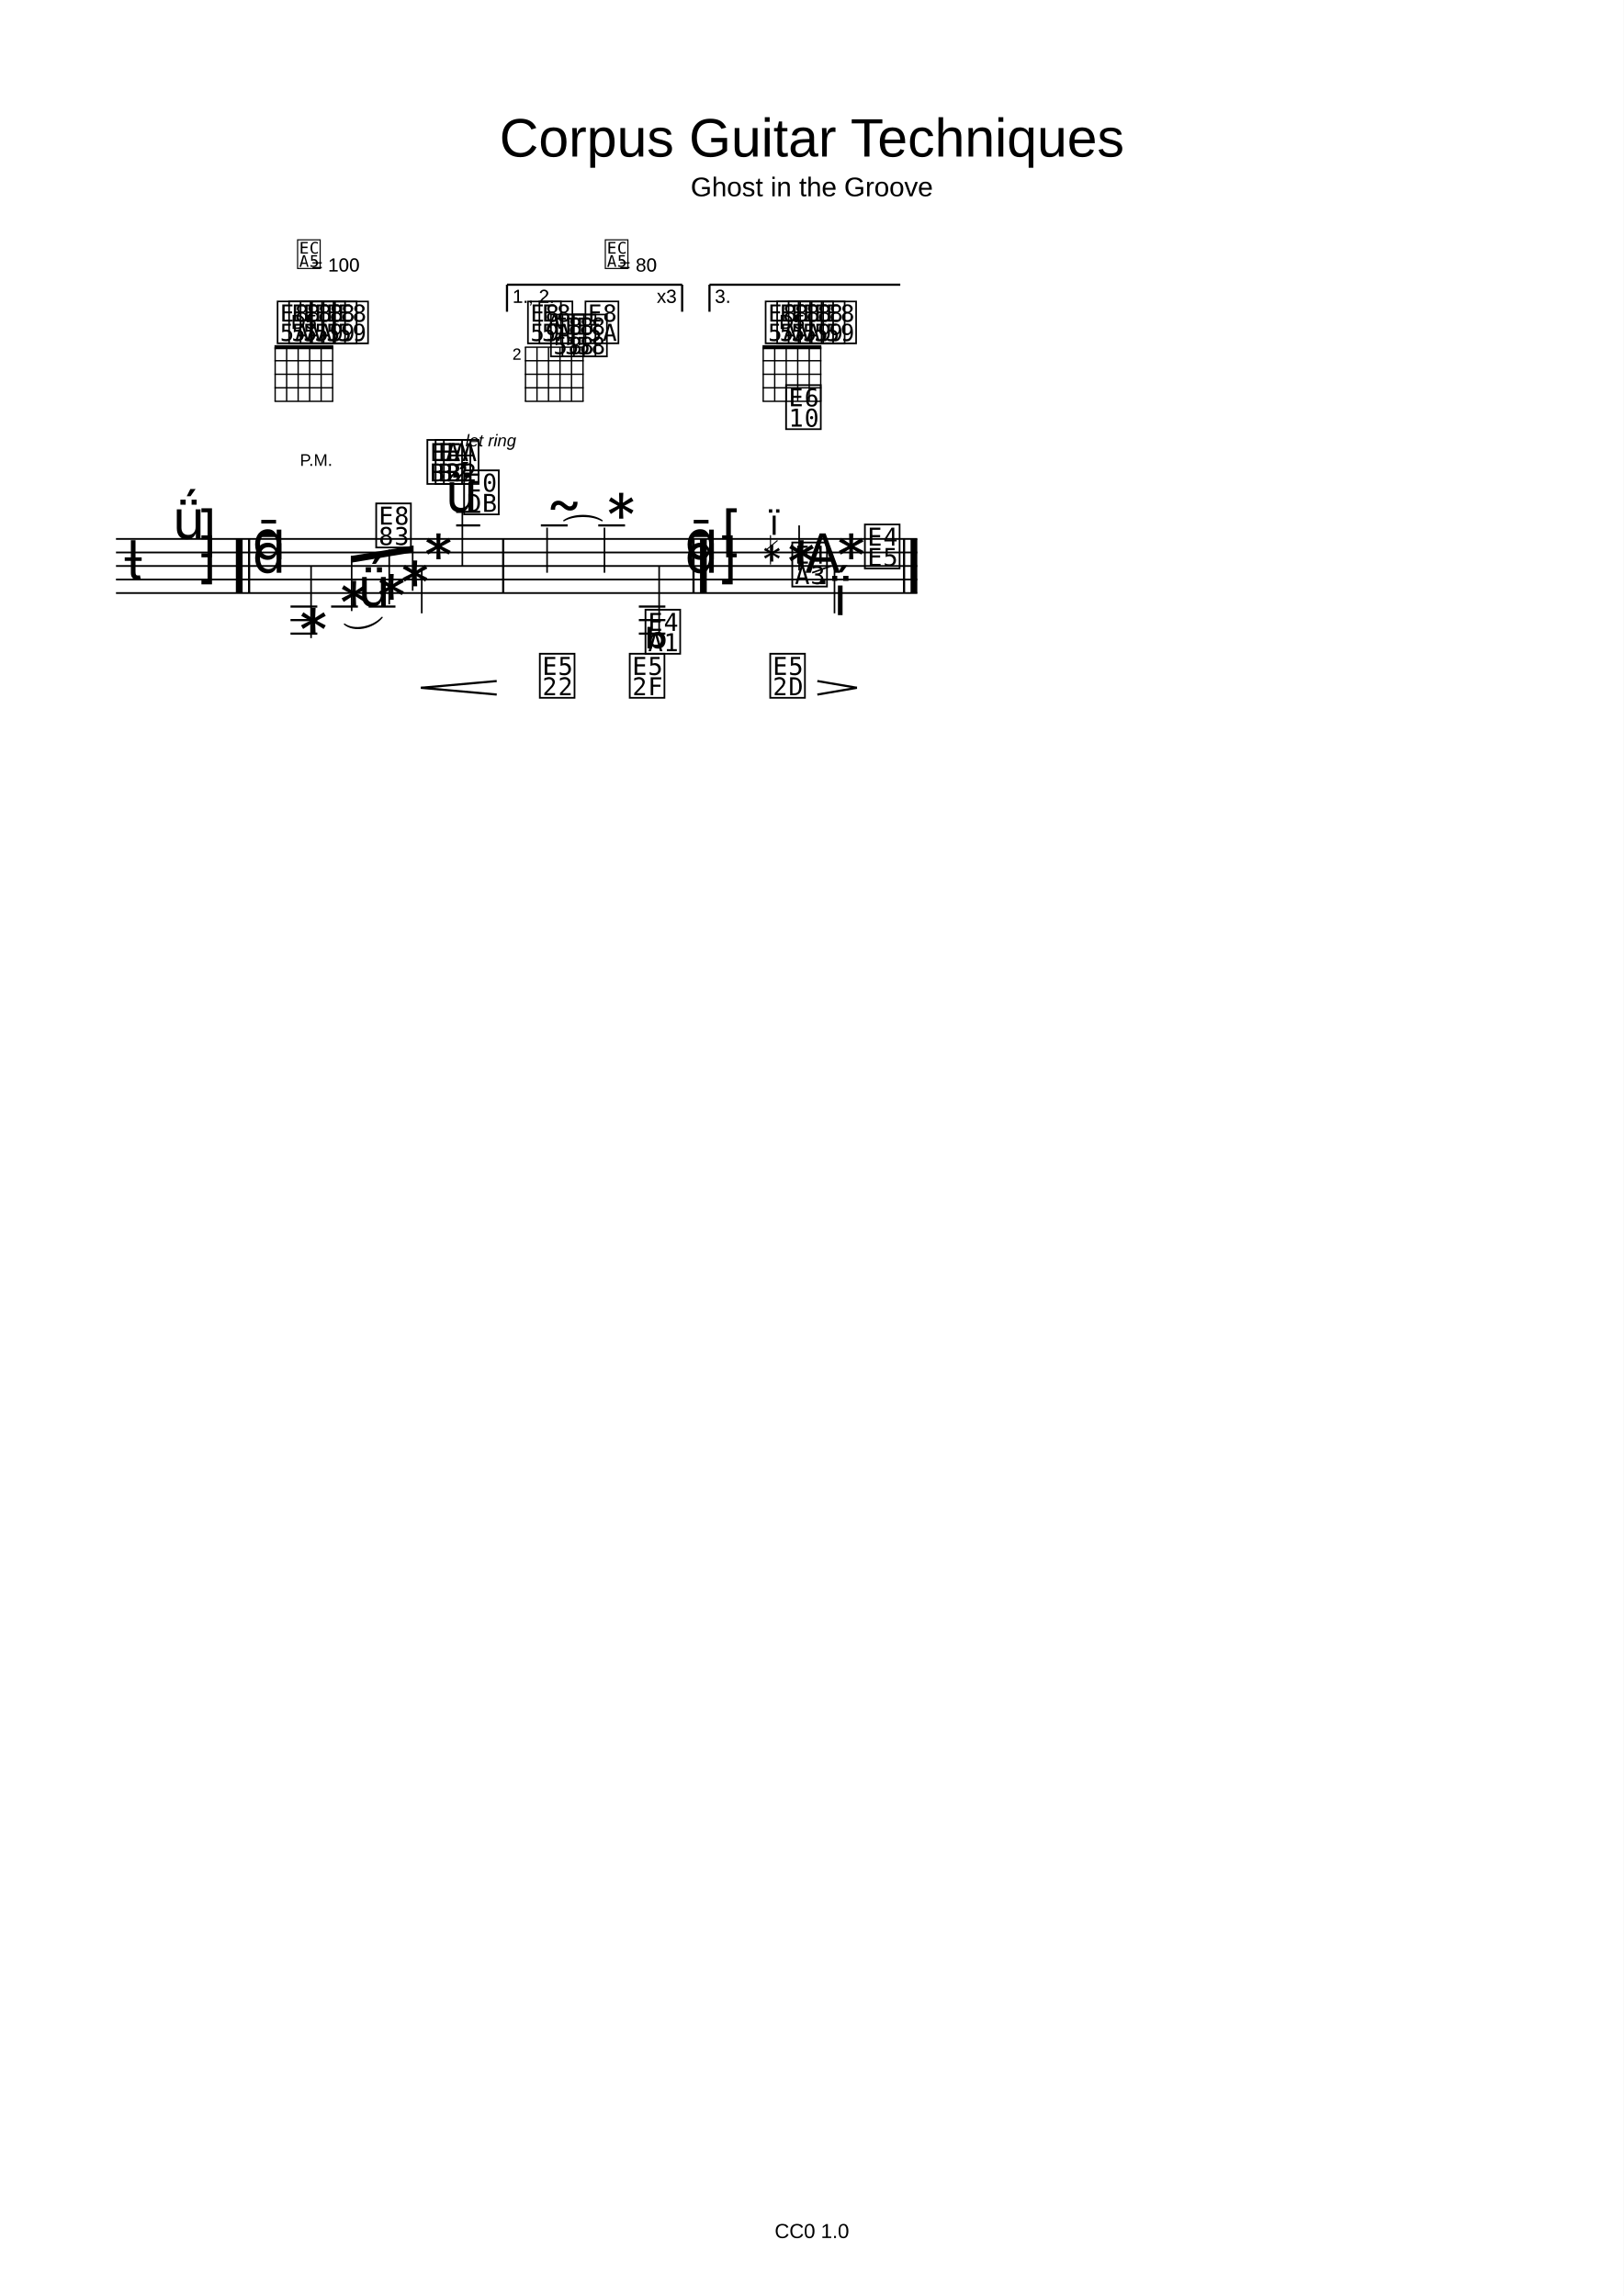
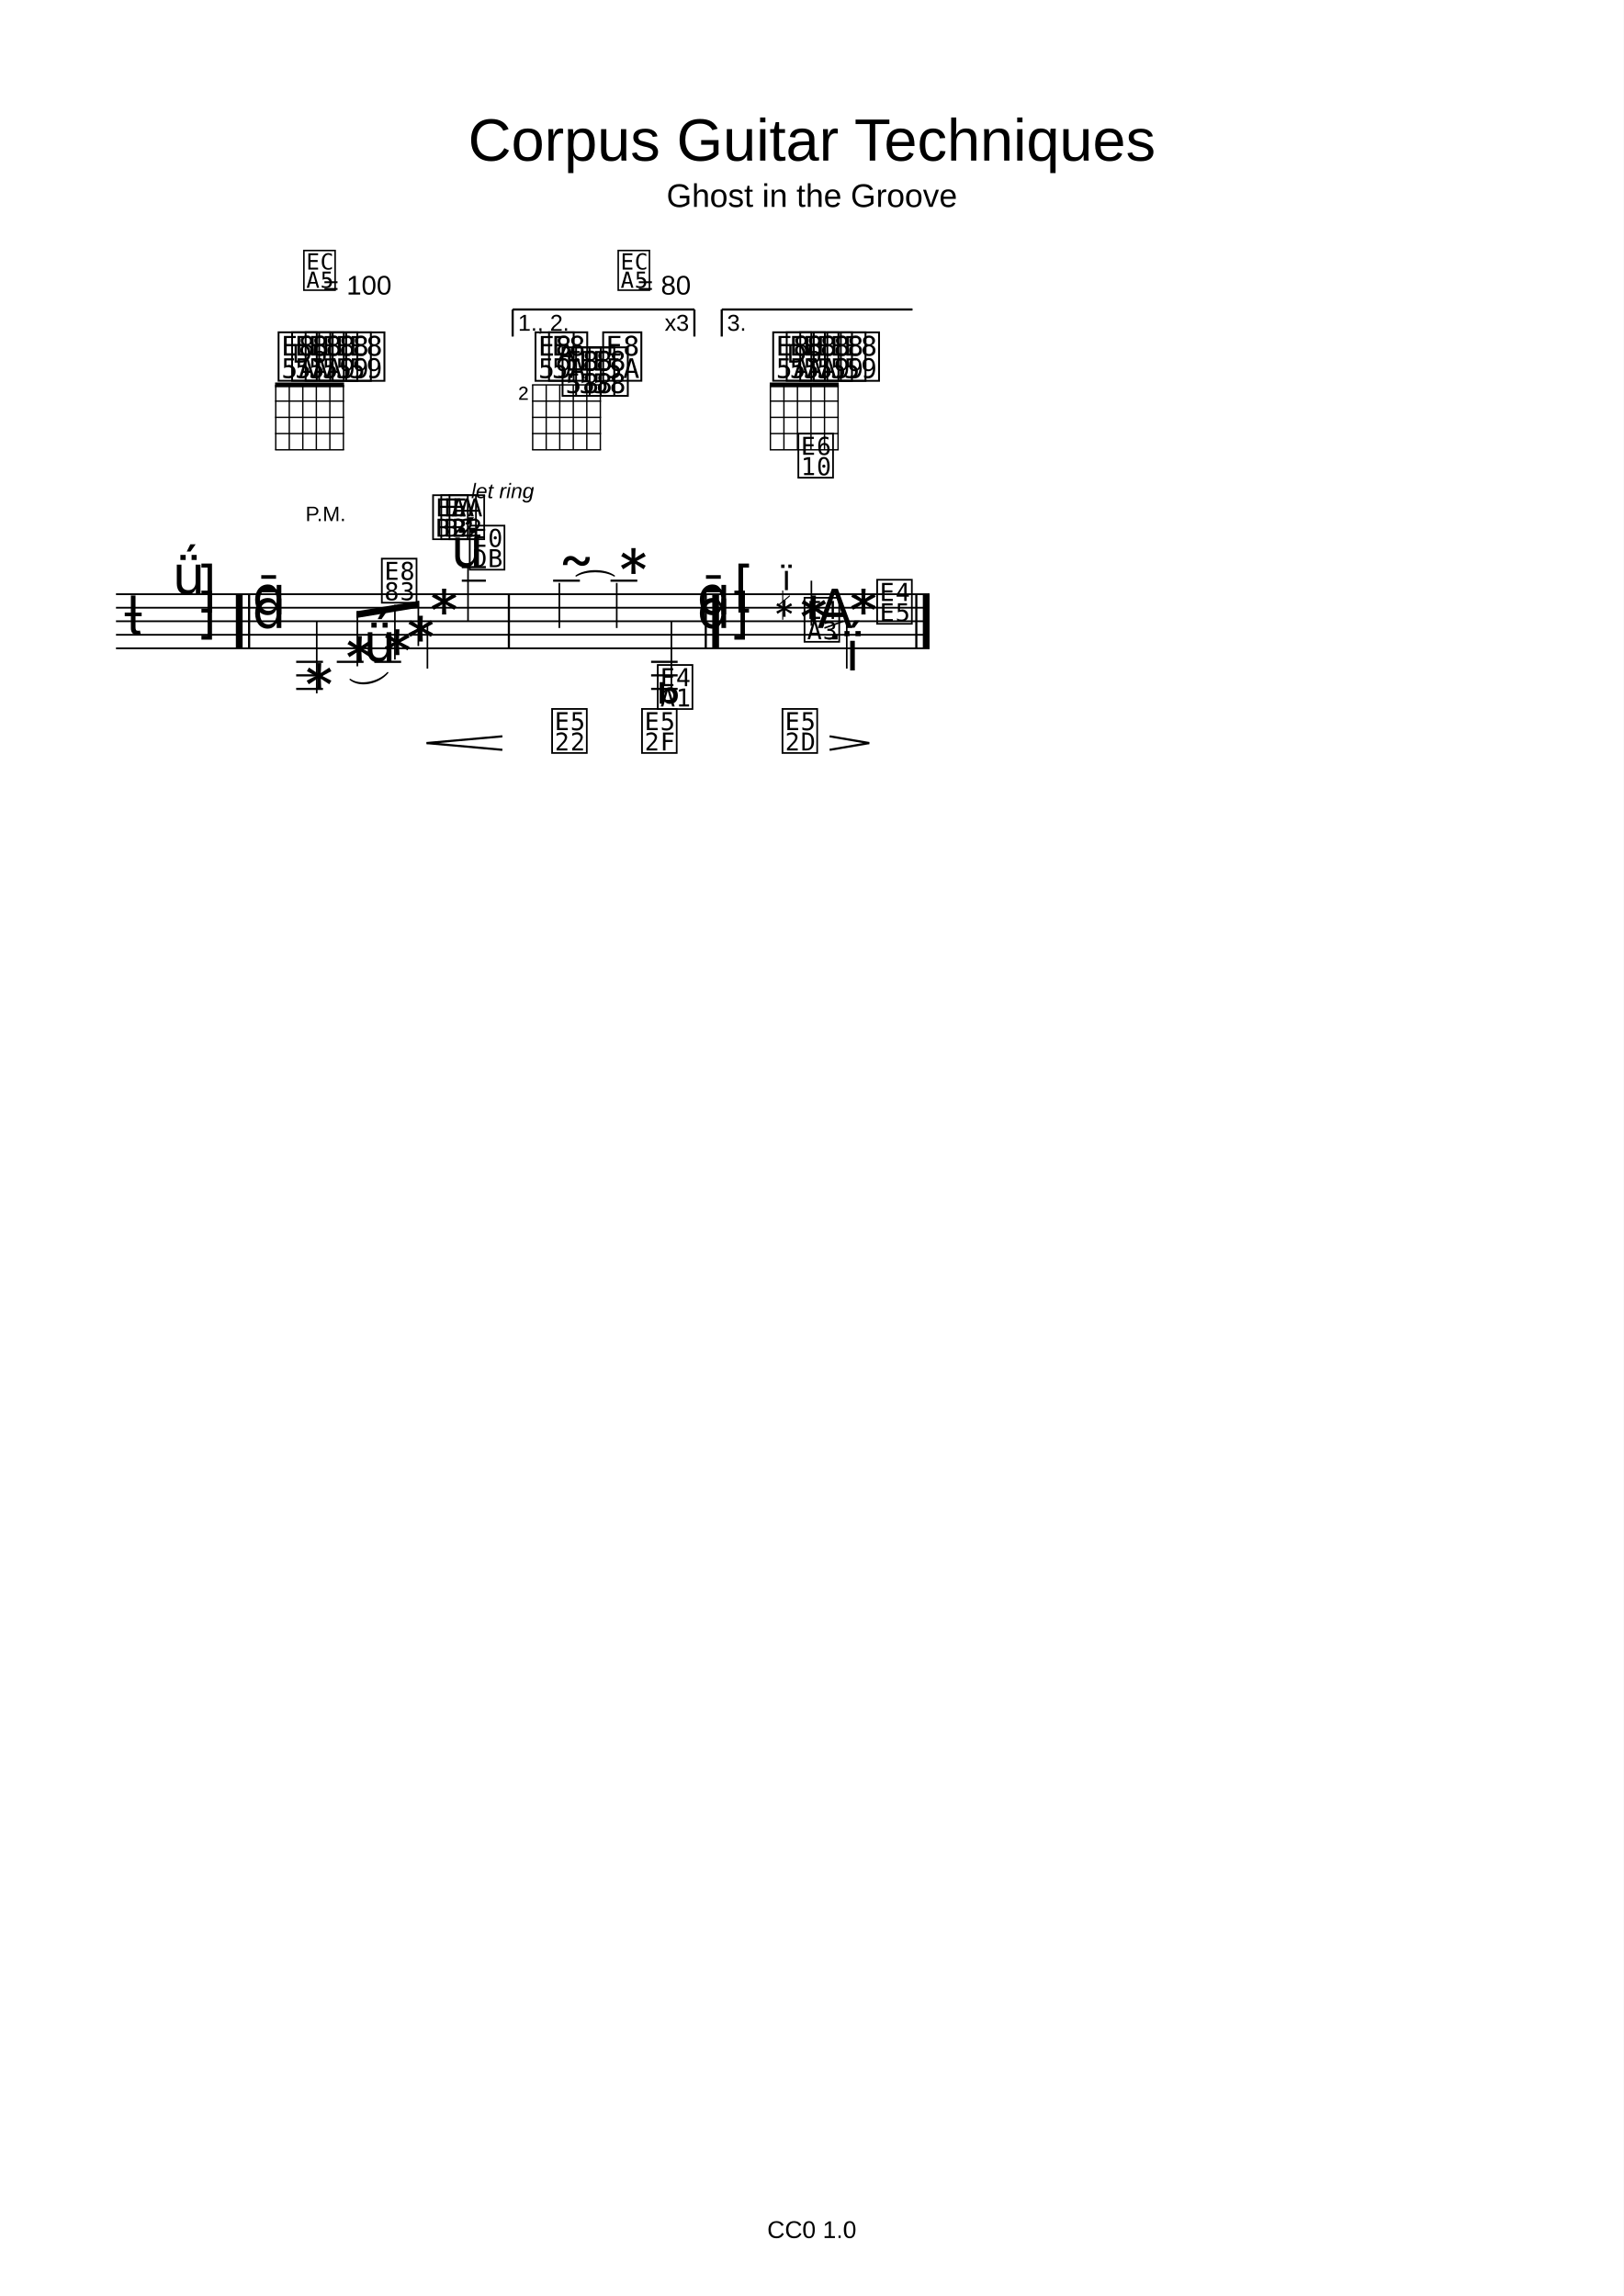
<svg xmlns="http://www.w3.org/2000/svg" width="1200" height="1697.143" viewBox="0 0 120 169.714">
  <style>@font-face{font-family:"Bravura";src:url("Bravura.otf")}text{font-family:"Bravura";font-size:4px}text.t{font-family:Arial,Helvetica,sans-serif}</style>
  <rect x="0" y="0" width="120" height="169.714" fill="white" />
  <g fill="black" stroke="black">
-     <line class="staffLine" x1="8.571" y1="39.836" x2="67.795" y2="39.836" stroke-width="0.13" />
-     <line class="staffLine" x1="8.571" y1="40.836" x2="67.795" y2="40.836" stroke-width="0.13" />
-     <line class="staffLine" x1="8.571" y1="41.836" x2="67.795" y2="41.836" stroke-width="0.13" />
-     <line class="staffLine" x1="8.571" y1="42.836" x2="67.795" y2="42.836" stroke-width="0.13" />
-     <line class="staffLine" x1="8.571" y1="43.836" x2="67.795" y2="43.836" stroke-width="0.13" />
-     <line class="barline" x1="17.681" y1="39.836" x2="17.681" y2="43.836" stroke-width="0.5" />
-     <line class="barline" x1="18.411" y1="39.836" x2="18.411" y2="43.836" stroke-width="0.16" />
-     <line class="ledgerLine" x1="21.47" y1="44.836" x2="23.45" y2="44.836" stroke-width="0.16" />
-     <line class="ledgerLine" x1="21.47" y1="45.836" x2="23.45" y2="45.836" stroke-width="0.16" />
-     <line class="ledgerLine" x1="21.47" y1="46.836" x2="23.45" y2="46.836" stroke-width="0.16" />
-     <line class="stem" x1="22.99" y1="47.168" x2="22.99" y2="41.836" stroke-width="0.12" />
-     <line class="ledgerLine" x1="24.47" y1="44.836" x2="26.45" y2="44.836" stroke-width="0.16" />
-     <line class="ledgerLine" x1="27.246" y1="44.836" x2="29.226" y2="44.836" stroke-width="0.16" />
-     <line class="stem" x1="31.17" y1="42.004" x2="31.17" y2="45.336" stroke-width="0.12" />
-     <line class="ledgerLine" x1="33.71" y1="38.836" x2="35.49" y2="38.836" stroke-width="0.16" />
-     <line class="ledgerLine" x1="33.71" y1="37.836" x2="35.49" y2="37.836" stroke-width="0.16" />
-     <line class="stem" x1="34.17" y1="37.836" x2="34.17" y2="41.836" stroke-width="0.12" />
-     <line class="stem" x1="25.99" y1="45.168" x2="25.99" y2="41.086" stroke-width="0.12" />
-     <line class="stem" x1="28.766" y1="44.668" x2="28.766" y2="40.624" stroke-width="0.12" />
-     <line class="stem" x1="30.498" y1="43.668" x2="30.498" y2="40.336" stroke-width="0.12" />
-     <line class="barline" x1="37.19" y1="39.836" x2="37.19" y2="43.836" stroke-width="0.16" />
-     <line class="ledgerLine" x1="39.972" y1="38.836" x2="41.952" y2="38.836" stroke-width="0.16" />
-     <line class="stem" x1="40.432" y1="39.004" x2="40.432" y2="42.336" stroke-width="0.12" />
-     <line class="ledgerLine" x1="44.214" y1="38.836" x2="46.194" y2="38.836" stroke-width="0.16" />
-     <line class="stem" x1="44.674" y1="39.004" x2="44.674" y2="42.336" stroke-width="0.12" />
-     <line class="ledgerLine" x1="47.214" y1="44.836" x2="49.174" y2="44.836" stroke-width="0.16" />
-     <line class="ledgerLine" x1="47.214" y1="45.836" x2="49.174" y2="45.836" stroke-width="0.16" />
-     <line class="ledgerLine" x1="47.214" y1="46.836" x2="49.174" y2="46.836" stroke-width="0.16" />
-     <line class="stem" x1="48.714" y1="46.892" x2="48.714" y2="41.836" stroke-width="0.12" />
-     <line class="barline" x1="51.254" y1="39.836" x2="51.254" y2="43.836" stroke-width="0.16" />
-     <line class="barline" x1="51.984" y1="39.836" x2="51.984" y2="43.836" stroke-width="0.5" />
-     <line class="stem" x1="59.06" y1="42.168" x2="59.06" y2="38.836" stroke-width="0.12" />
-     <line class="stem" x1="56.942" y1="41.727" x2="56.942" y2="39.561" stroke-width="0.078" />
-     <line class="flag" x1="56.682" y1="40.601" x2="57.462" y2="39.951" stroke-width="0.078" />
-     <line class="stem" x1="61.674" y1="42.004" x2="61.674" y2="45.336" stroke-width="0.12" />
-     <line class="slide" x1="60.02" y1="42.336" x2="61.414" y2="41.836" stroke-width="0.12" />
-     <line class="barline" x1="66.815" y1="39.836" x2="66.815" y2="43.836" stroke-width="0.16" />
-     <line class="barline" x1="67.545" y1="39.836" x2="67.545" y2="43.836" stroke-width="0.5" />
-     <line class="chord" x1="24.585" y1="25.664" x2="24.585" y2="29.664" stroke-width="0.1" />
-     <line class="chord" x1="23.735" y1="25.664" x2="23.735" y2="29.664" stroke-width="0.1" />
-     <line class="chord" x1="22.885" y1="25.664" x2="22.885" y2="29.664" stroke-width="0.1" />
-     <line class="chord" x1="22.035" y1="25.664" x2="22.035" y2="29.664" stroke-width="0.1" />
-     <line class="chord" x1="21.185" y1="25.664" x2="21.185" y2="29.664" stroke-width="0.1" />
-     <line class="chord" x1="20.335" y1="25.664" x2="20.335" y2="29.664" stroke-width="0.1" />
-     <line class="chord" x1="20.285" y1="25.664" x2="24.635" y2="25.664" stroke-width="0.3" />
-     <line class="chord" x1="20.285" y1="26.664" x2="24.635" y2="26.664" stroke-width="0.1" />
-     <line class="chord" x1="20.285" y1="27.664" x2="24.635" y2="27.664" stroke-width="0.1" />
-     <line class="chord" x1="20.285" y1="28.664" x2="24.635" y2="28.664" stroke-width="0.1" />
-     <line class="chord" x1="20.285" y1="29.664" x2="24.635" y2="29.664" stroke-width="0.1" />
-     <line class="chord" x1="43.087" y1="25.664" x2="43.087" y2="29.664" stroke-width="0.1" />
-     <line class="chord" x1="42.237" y1="25.664" x2="42.237" y2="29.664" stroke-width="0.1" />
-     <line class="chord" x1="41.387" y1="25.664" x2="41.387" y2="29.664" stroke-width="0.1" />
-     <line class="chord" x1="40.537" y1="25.664" x2="40.537" y2="29.664" stroke-width="0.1" />
-     <line class="chord" x1="39.687" y1="25.664" x2="39.687" y2="29.664" stroke-width="0.1" />
-     <line class="chord" x1="38.837" y1="25.664" x2="38.837" y2="29.664" stroke-width="0.1" />
-     <line class="chord" x1="38.787" y1="25.664" x2="43.137" y2="25.664" stroke-width="0.1" />
-     <line class="chord" x1="38.787" y1="26.664" x2="43.137" y2="26.664" stroke-width="0.1" />
-     <line class="chord" x1="38.787" y1="27.664" x2="43.137" y2="27.664" stroke-width="0.1" />
-     <line class="chord" x1="38.787" y1="28.664" x2="43.137" y2="28.664" stroke-width="0.1" />
-     <line class="chord" x1="38.787" y1="29.664" x2="43.137" y2="29.664" stroke-width="0.1" />
-     <line class="chord" x1="60.655" y1="25.664" x2="60.655" y2="29.664" stroke-width="0.1" />
-     <line class="chord" x1="59.805" y1="25.664" x2="59.805" y2="29.664" stroke-width="0.1" />
-     <line class="chord" x1="58.955" y1="25.664" x2="58.955" y2="29.664" stroke-width="0.1" />
-     <line class="chord" x1="58.105" y1="25.664" x2="58.105" y2="29.664" stroke-width="0.1" />
-     <line class="chord" x1="57.255" y1="25.664" x2="57.255" y2="29.664" stroke-width="0.1" />
-     <line class="chord" x1="56.405" y1="25.664" x2="56.405" y2="29.664" stroke-width="0.1" />
-     <line class="chord" x1="56.355" y1="25.664" x2="60.705" y2="25.664" stroke-width="0.3" />
-     <line class="chord" x1="56.355" y1="26.664" x2="60.705" y2="26.664" stroke-width="0.1" />
-     <line class="chord" x1="56.355" y1="27.664" x2="60.705" y2="27.664" stroke-width="0.1" />
-     <line class="chord" x1="56.355" y1="28.664" x2="60.705" y2="28.664" stroke-width="0.1" />
-     <line class="chord" x1="56.355" y1="29.664" x2="60.705" y2="29.664" stroke-width="0.1" />
-     <line class="hairpin" x1="31.11" y1="50.84" x2="36.71" y2="50.34" stroke-width="0.16" />
-     <line class="hairpin" x1="31.11" y1="50.84" x2="36.71" y2="51.34" stroke-width="0.16" />
-     <line class="hairpin" x1="60.406" y1="50.34" x2="63.335" y2="50.84" stroke-width="0.16" />
-     <line class="hairpin" x1="60.406" y1="51.34" x2="63.335" y2="50.84" stroke-width="0.16" />
-     <line class="volta" x1="37.47" y1="21.044" x2="50.414" y2="21.044" stroke-width="0.16" />
-     <line class="volta" x1="37.47" y1="21.044" x2="37.47" y2="23.044" stroke-width="0.16" />
-     <line class="volta" x1="50.414" y1="21.044" x2="50.414" y2="23.044" stroke-width="0.16" />
-     <line class="volta" x1="52.434" y1="21.044" x2="66.535" y2="21.044" stroke-width="0.16" />
-     <line class="volta" x1="52.434" y1="21.044" x2="52.434" y2="23.044" stroke-width="0.16" />
-     <polygon class="beam" stroke="none" points="25.93,41.096 30.558,40.326 30.558,40.826 25.93,41.596" />
-     <text class="clef" x="9.171" y="42.836" stroke="none"></text>
-     <text class="keySignature" x="12.755" y="39.836" stroke="none"></text>
-     <text class="timeSignature" x="14.651" y="40.836" stroke="none"></text>
-     <text class="timeSignature" x="14.651" y="42.836" stroke="none"></text>
-     <text class="repeat" x="18.651" y="41.336" stroke="none"></text>
-     <text class="repeat" x="18.651" y="42.336" stroke="none"></text>
-     <text class="notehead" x="21.87" y="47.336" stroke="none"></text>
-     <text class="notehead" x="24.87" y="45.336" stroke="none"></text>
-     <text class="notehead" x="27.646" y="44.836" stroke="none"></text>
-     <text class="accidental" x="26.45" y="44.836" stroke="none"></text>
-     <text class="notehead" x="29.378" y="43.836" stroke="none"></text>
-     <text class="notehead" x="31.11" y="41.836" stroke="none"></text>
-     <text class="notehead" x="34.11" y="37.836" stroke="none"></text>
-     <text class="accidental" x="32.914" y="37.836" stroke="none"></text>
-     <text class="tuplet" x="27.612" y="40.279" stroke="none"></text>
-     <text class="notehead" x="40.372" y="38.836" stroke="none"></text>
-     <text class="notehead" x="44.614" y="38.836" stroke="none"></text>
-     <text class="notehead" x="47.614" y="47.336" stroke="none"></text>
-     <text class="articulation" x="47.516" y="48.136" stroke="none"></text>
-     <text class="repeat" x="50.614" y="41.336" stroke="none"></text>
-     <text class="repeat" x="50.614" y="42.336" stroke="none"></text>
-     <text class="timeSignature" x="53.232" y="40.836" stroke="none"></text>
-     <text class="timeSignature" x="53.134" y="42.836" stroke="none"></text>
-     <text class="notehead" x="57.94" y="42.336" stroke="none"></text>
-     <text class="dot" x="59.42" y="42.336" stroke="none"></text>
-     <text class="notehead" x="56.214" y="41.836" style="font-size:2.6px" stroke="none"></text>
-     <text class="flag" x="56.903" y="39.535" style="font-size:2.6px" stroke="none"></text>
-     <text class="articulation" x="58.362" y="43.168" stroke="none"></text>
-     <text class="notehead" x="61.614" y="41.836" stroke="none"></text>
-     <text class="flag" x="61.614" y="45.468" stroke="none"></text>
-     <text class="rest" x="63.731" y="41.836" stroke="none"></text>
-     <text class="vibrato" x="31.396" y="35.586" stroke="none"></text>
-     <text class="vibrato" x="32.004" y="35.586" stroke="none"></text>
-     <text class="vibrato" x="32.612" y="35.586" stroke="none"></text>
-     <text class="technique" x="57.906" y="31.536" stroke="none"></text>
-     <text class="chord" x="24.583" y="25.198" style="font-size:3.8px" stroke="none"></text>
-     <text class="chord" x="23.733" y="25.198" style="font-size:3.8px" stroke="none"></text>
-     <text class="chord" x="22.883" y="25.198" style="font-size:3.8px" stroke="none"></text>
-     <text class="chord" x="22.033" y="25.194" style="font-size:3.8px" stroke="none"></text>
-     <text class="chord" x="21.183" y="25.194" style="font-size:3.8px" stroke="none"></text>
-     <text class="chord" x="20.333" y="25.194" style="font-size:3.8px" stroke="none"></text>
-     <text class="chord" x="43.085" y="25.194" style="font-size:3.8px" stroke="none"></text>
-     <text class="chord" x="42.235" y="26.166" style="font-size:3.8px" stroke="none"></text>
-     <text class="chord" x="41.385" y="26.166" style="font-size:3.8px" stroke="none"></text>
-     <text class="chord" x="40.535" y="26.166" style="font-size:3.8px" stroke="none"></text>
-     <text class="chord" x="39.685" y="25.194" style="font-size:3.8px" stroke="none"></text>
-     <text class="chord" x="38.835" y="25.198" style="font-size:3.8px" stroke="none"></text>
-     <text class="chord" x="60.653" y="25.198" style="font-size:3.8px" stroke="none"></text>
-     <text class="chord" x="59.803" y="25.198" style="font-size:3.8px" stroke="none"></text>
-     <text class="chord" x="58.953" y="25.198" style="font-size:3.8px" stroke="none"></text>
-     <text class="chord" x="58.103" y="25.194" style="font-size:3.8px" stroke="none"></text>
-     <text class="chord" x="57.253" y="25.194" style="font-size:3.8px" stroke="none"></text>
-     <text class="chord" x="56.403" y="25.194" style="font-size:3.8px" stroke="none"></text>
-     <text class="dynamic" x="39.706" y="51.388" stroke="none"></text>
-     <text class="dynamic" x="46.352" y="51.388" stroke="none"></text>
-     <text class="dynamic" x="56.734" y="51.388" stroke="none"></text>
-     <text class="tempo" x="21.87" y="19.72" style="font-size:2.6px" stroke="none"></text>
-     <text class="tempo" x="44.614" y="19.72" style="font-size:2.6px" stroke="none"></text>
-     <text class="t credit" x="60" y="11.571" style="font-size:4px" text-anchor="middle" stroke="none">Corpus Guitar Techniques</text>
-     <text class="t credit" x="60" y="14.511" style="font-size:2px" text-anchor="middle" stroke="none">Ghost in the Groove</text>
-     <text class="t technique" x="22.16" y="34.436" style="font-size:1.25px" text-anchor="start" stroke="none">P.M.</text>
-     <text class="t technique" x="34.4" y="32.986" style="font-size:1.25px;font-style:italic" text-anchor="start" stroke="none">let ring</text>
-     <text class="t chord" x="22.46" y="24.313" style="font-size:1.5px" text-anchor="middle" stroke="none">D5</text>
-     <text class="t chord" x="40.962" y="24.313" style="font-size:1.5px" text-anchor="middle" stroke="none">A</text>
-     <text class="t chord" x="38.537" y="26.596" style="font-size:1.2px" text-anchor="end" stroke="none">2</text>
-     <text class="t chord" x="58.53" y="24.313" style="font-size:1.5px" text-anchor="middle" stroke="none">D5</text>
-     <text class="t volta" x="37.87" y="22.394" style="font-size:1.4px" text-anchor="start" stroke="none">1., 2.</text>
-     <text class="t volta" x="52.834" y="22.394" style="font-size:1.4px" text-anchor="start" stroke="none">3.</text>
-     <text class="t repeat" x="50.014" y="22.394" style="font-size:1.4px" text-anchor="end" stroke="none">x3</text>
-     <text class="t tempo" x="23.033" y="20.07" style="font-size:1.4px" text-anchor="start" stroke="none">= 100</text>
-     <text class="t tempo" x="45.778" y="20.07" style="font-size:1.4px" text-anchor="start" stroke="none">= 80</text>
-     <text class="t credit" x="60" y="165.429" style="font-size:1.5px" text-anchor="middle" stroke="none">CC0 1.0</text>
-     <path class="slur" stroke-width="0.1" stroke-linejoin="round" d="M25.46,46.136 C26.154,46.638 27.542,46.388 28.236,45.636 C27.542,46.468 26.154,46.718 25.46,46.136Z" />
-     <path class="tie" stroke-width="0.1" stroke-linejoin="round" d="M41.672,38.486 C42.377,37.979 43.789,37.979 44.494,38.486 C43.789,38.059 42.377,38.059 41.672,38.486Z" />
+     <line class="staffLine" x1="8.571" y1="43.921" x2="68.701" y2="43.921" stroke-width="0.13" />
+     <line class="staffLine" x1="8.571" y1="44.921" x2="68.701" y2="44.921" stroke-width="0.13" />
+     <line class="staffLine" x1="8.571" y1="45.921" x2="68.701" y2="45.921" stroke-width="0.13" />
+     <line class="staffLine" x1="8.571" y1="46.921" x2="68.701" y2="46.921" stroke-width="0.13" />
+     <line class="staffLine" x1="8.571" y1="47.921" x2="68.701" y2="47.921" stroke-width="0.13" />
+     <line class="barline" x1="17.681" y1="43.921" x2="17.681" y2="47.921" stroke-width="0.5" />
+     <line class="barline" x1="18.411" y1="43.921" x2="18.411" y2="47.921" stroke-width="0.16" />
+     <line class="ledgerLine" x1="21.889" y1="48.921" x2="23.869" y2="48.921" stroke-width="0.16" />
+     <line class="ledgerLine" x1="21.889" y1="49.921" x2="23.869" y2="49.921" stroke-width="0.16" />
+     <line class="ledgerLine" x1="21.889" y1="50.921" x2="23.869" y2="50.921" stroke-width="0.16" />
+     <line class="stem" x1="23.409" y1="51.253" x2="23.409" y2="45.921" stroke-width="0.12" />
+     <line class="ledgerLine" x1="24.889" y1="48.921" x2="26.869" y2="48.921" stroke-width="0.16" />
+     <line class="ledgerLine" x1="27.665" y1="48.921" x2="29.645" y2="48.921" stroke-width="0.16" />
+     <line class="stem" x1="31.589" y1="46.089" x2="31.589" y2="49.421" stroke-width="0.12" />
+     <line class="ledgerLine" x1="34.129" y1="42.921" x2="35.909" y2="42.921" stroke-width="0.16" />
+     <line class="ledgerLine" x1="34.129" y1="41.921" x2="35.909" y2="41.921" stroke-width="0.16" />
+     <line class="stem" x1="34.589" y1="41.921" x2="34.589" y2="45.921" stroke-width="0.12" />
+     <line class="stem" x1="26.409" y1="49.253" x2="26.409" y2="45.171" stroke-width="0.12" />
+     <line class="stem" x1="29.185" y1="48.753" x2="29.185" y2="44.709" stroke-width="0.12" />
+     <line class="stem" x1="30.917" y1="47.753" x2="30.917" y2="44.421" stroke-width="0.12" />
+     <line class="barline" x1="37.609" y1="43.921" x2="37.609" y2="47.921" stroke-width="0.16" />
+     <line class="ledgerLine" x1="40.878" y1="42.921" x2="42.858" y2="42.921" stroke-width="0.16" />
+     <line class="stem" x1="41.338" y1="43.089" x2="41.338" y2="46.421" stroke-width="0.12" />
+     <line class="ledgerLine" x1="45.12" y1="42.921" x2="47.1" y2="42.921" stroke-width="0.16" />
+     <line class="stem" x1="45.58" y1="43.089" x2="45.58" y2="46.421" stroke-width="0.12" />
+     <line class="ledgerLine" x1="48.12" y1="48.921" x2="50.08" y2="48.921" stroke-width="0.16" />
+     <line class="ledgerLine" x1="48.12" y1="49.921" x2="50.08" y2="49.921" stroke-width="0.16" />
+     <line class="ledgerLine" x1="48.12" y1="50.921" x2="50.08" y2="50.921" stroke-width="0.16" />
+     <line class="stem" x1="49.62" y1="50.977" x2="49.62" y2="45.921" stroke-width="0.12" />
+     <line class="barline" x1="52.16" y1="43.921" x2="52.16" y2="47.921" stroke-width="0.16" />
+     <line class="barline" x1="52.89" y1="43.921" x2="52.89" y2="47.921" stroke-width="0.5" />
+     <line class="stem" x1="59.966" y1="46.253" x2="59.966" y2="42.921" stroke-width="0.12" />
+     <line class="stem" x1="57.848" y1="45.811" x2="57.848" y2="43.646" stroke-width="0.078" />
+     <line class="flag" x1="57.588" y1="44.686" x2="58.368" y2="44.036" stroke-width="0.078" />
+     <line class="stem" x1="62.58" y1="46.089" x2="62.58" y2="49.421" stroke-width="0.12" />
+     <line class="slide" x1="60.926" y1="46.421" x2="62.32" y2="45.921" stroke-width="0.12" />
+     <line class="barline" x1="67.721" y1="43.921" x2="67.721" y2="47.921" stroke-width="0.16" />
+     <line class="barline" x1="68.451" y1="43.921" x2="68.451" y2="47.921" stroke-width="0.5" />
+     <line class="chord" x1="25.379" y1="28.449" x2="25.379" y2="33.249" stroke-width="0.1" />
+     <line class="chord" x1="24.379" y1="28.449" x2="24.379" y2="33.249" stroke-width="0.1" />
+     <line class="chord" x1="23.379" y1="28.449" x2="23.379" y2="33.249" stroke-width="0.1" />
+     <line class="chord" x1="22.379" y1="28.449" x2="22.379" y2="33.249" stroke-width="0.1" />
+     <line class="chord" x1="21.379" y1="28.449" x2="21.379" y2="33.249" stroke-width="0.1" />
+     <line class="chord" x1="20.379" y1="28.449" x2="20.379" y2="33.249" stroke-width="0.1" />
+     <line class="chord" x1="20.329" y1="28.449" x2="25.429" y2="28.449" stroke-width="0.35" />
+     <line class="chord" x1="20.329" y1="29.649" x2="25.429" y2="29.649" stroke-width="0.1" />
+     <line class="chord" x1="20.329" y1="30.849" x2="25.429" y2="30.849" stroke-width="0.1" />
+     <line class="chord" x1="20.329" y1="32.049" x2="25.429" y2="32.049" stroke-width="0.1" />
+     <line class="chord" x1="20.329" y1="33.249" x2="25.429" y2="33.249" stroke-width="0.1" />
+     <line class="chord" x1="44.368" y1="28.449" x2="44.368" y2="33.249" stroke-width="0.1" />
+     <line class="chord" x1="43.368" y1="28.449" x2="43.368" y2="33.249" stroke-width="0.1" />
+     <line class="chord" x1="42.368" y1="28.449" x2="42.368" y2="33.249" stroke-width="0.1" />
+     <line class="chord" x1="41.368" y1="28.449" x2="41.368" y2="33.249" stroke-width="0.1" />
+     <line class="chord" x1="40.368" y1="28.449" x2="40.368" y2="33.249" stroke-width="0.1" />
+     <line class="chord" x1="39.368" y1="28.449" x2="39.368" y2="33.249" stroke-width="0.1" />
+     <line class="chord" x1="39.318" y1="28.449" x2="44.418" y2="28.449" stroke-width="0.1" />
+     <line class="chord" x1="39.318" y1="29.649" x2="44.418" y2="29.649" stroke-width="0.1" />
+     <line class="chord" x1="39.318" y1="30.849" x2="44.418" y2="30.849" stroke-width="0.1" />
+     <line class="chord" x1="39.318" y1="32.049" x2="44.418" y2="32.049" stroke-width="0.1" />
+     <line class="chord" x1="39.318" y1="33.249" x2="44.418" y2="33.249" stroke-width="0.1" />
+     <line class="chord" x1="61.936" y1="28.449" x2="61.936" y2="33.249" stroke-width="0.1" />
+     <line class="chord" x1="60.936" y1="28.449" x2="60.936" y2="33.249" stroke-width="0.1" />
+     <line class="chord" x1="59.936" y1="28.449" x2="59.936" y2="33.249" stroke-width="0.1" />
+     <line class="chord" x1="58.936" y1="28.449" x2="58.936" y2="33.249" stroke-width="0.1" />
+     <line class="chord" x1="57.936" y1="28.449" x2="57.936" y2="33.249" stroke-width="0.1" />
+     <line class="chord" x1="56.936" y1="28.449" x2="56.936" y2="33.249" stroke-width="0.1" />
+     <line class="chord" x1="56.886" y1="28.449" x2="61.986" y2="28.449" stroke-width="0.35" />
+     <line class="chord" x1="56.886" y1="29.649" x2="61.986" y2="29.649" stroke-width="0.1" />
+     <line class="chord" x1="56.886" y1="30.849" x2="61.986" y2="30.849" stroke-width="0.1" />
+     <line class="chord" x1="56.886" y1="32.049" x2="61.986" y2="32.049" stroke-width="0.1" />
+     <line class="chord" x1="56.886" y1="33.249" x2="61.986" y2="33.249" stroke-width="0.1" />
+     <line class="hairpin" x1="31.529" y1="54.925" x2="37.129" y2="54.425" stroke-width="0.16" />
+     <line class="hairpin" x1="31.529" y1="54.925" x2="37.129" y2="55.425" stroke-width="0.16" />
+     <line class="hairpin" x1="61.312" y1="54.425" x2="64.241" y2="54.925" stroke-width="0.16" />
+     <line class="hairpin" x1="61.312" y1="55.425" x2="64.241" y2="54.925" stroke-width="0.16" />
+     <line class="volta" x1="37.889" y1="22.876" x2="51.32" y2="22.876" stroke-width="0.16" />
+     <line class="volta" x1="37.889" y1="22.876" x2="37.889" y2="24.876" stroke-width="0.16" />
+     <line class="volta" x1="51.32" y1="22.876" x2="51.32" y2="24.876" stroke-width="0.16" />
+     <line class="volta" x1="53.34" y1="22.876" x2="67.441" y2="22.876" stroke-width="0.16" />
+     <line class="volta" x1="53.34" y1="22.876" x2="53.34" y2="24.876" stroke-width="0.16" />
+     <polygon class="beam" stroke="none" points="26.349,45.181 30.977,44.411 30.977,44.911 26.349,45.681" />
+     <text class="clef" x="9.171" y="46.921" stroke="none"></text>
+     <text class="keySignature" x="12.755" y="43.921" stroke="none"></text>
+     <text class="timeSignature" x="14.651" y="44.921" stroke="none"></text>
+     <text class="timeSignature" x="14.651" y="46.921" stroke="none"></text>
+     <text class="repeat" x="18.651" y="45.421" stroke="none"></text>
+     <text class="repeat" x="18.651" y="46.421" stroke="none"></text>
+     <text class="notehead" x="22.289" y="51.421" stroke="none"></text>
+     <text class="notehead" x="25.289" y="49.421" stroke="none"></text>
+     <text class="notehead" x="28.065" y="48.921" stroke="none"></text>
+     <text class="accidental" x="26.869" y="48.921" stroke="none"></text>
+     <text class="notehead" x="29.797" y="47.921" stroke="none"></text>
+     <text class="notehead" x="31.529" y="45.921" stroke="none"></text>
+     <text class="notehead" x="34.529" y="41.921" stroke="none"></text>
+     <text class="accidental" x="33.333" y="41.921" stroke="none"></text>
+     <text class="tuplet" x="28.031" y="44.364" stroke="none"></text>
+     <text class="notehead" x="41.278" y="42.921" stroke="none"></text>
+     <text class="notehead" x="45.52" y="42.921" stroke="none"></text>
+     <text class="notehead" x="48.52" y="51.421" stroke="none"></text>
+     <text class="articulation" x="48.422" y="52.221" stroke="none"></text>
+     <text class="repeat" x="51.52" y="45.421" stroke="none"></text>
+     <text class="repeat" x="51.52" y="46.421" stroke="none"></text>
+     <text class="timeSignature" x="54.138" y="44.921" stroke="none"></text>
+     <text class="timeSignature" x="54.04" y="46.921" stroke="none"></text>
+     <text class="notehead" x="58.846" y="46.421" stroke="none"></text>
+     <text class="dot" x="60.326" y="46.421" stroke="none"></text>
+     <text class="notehead" x="57.12" y="45.921" style="font-size:2.6px" stroke="none"></text>
+     <text class="flag" x="57.809" y="43.62" style="font-size:2.6px" stroke="none"></text>
+     <text class="articulation" x="59.268" y="47.253" stroke="none"></text>
+     <text class="notehead" x="62.52" y="45.921" stroke="none"></text>
+     <text class="flag" x="62.52" y="49.553" stroke="none"></text>
+     <text class="rest" x="64.637" y="45.921" stroke="none"></text>
+     <text class="vibrato" x="31.815" y="39.671" stroke="none"></text>
+     <text class="vibrato" x="32.423" y="39.671" stroke="none"></text>
+     <text class="vibrato" x="33.031" y="39.671" stroke="none"></text>
+     <text class="technique" x="58.812" y="35.121" stroke="none"></text>
+     <text class="chord" x="25.377" y="27.941" style="font-size:4.4px" stroke="none"></text>
+     <text class="chord" x="24.377" y="27.941" style="font-size:4.4px" stroke="none"></text>
+     <text class="chord" x="23.377" y="27.941" style="font-size:4.4px" stroke="none"></text>
+     <text class="chord" x="22.377" y="27.936" style="font-size:4.4px" stroke="none"></text>
+     <text class="chord" x="21.377" y="27.936" style="font-size:4.4px" stroke="none"></text>
+     <text class="chord" x="20.377" y="27.936" style="font-size:4.4px" stroke="none"></text>
+     <text class="chord" x="44.366" y="27.936" style="font-size:4.4px" stroke="none"></text>
+     <text class="chord" x="43.366" y="29.051" style="font-size:4.4px" stroke="none"></text>
+     <text class="chord" x="42.366" y="29.051" style="font-size:4.4px" stroke="none"></text>
+     <text class="chord" x="41.366" y="29.051" style="font-size:4.4px" stroke="none"></text>
+     <text class="chord" x="40.366" y="27.936" style="font-size:4.4px" stroke="none"></text>
+     <text class="chord" x="39.366" y="27.941" style="font-size:4.4px" stroke="none"></text>
+     <text class="chord" x="61.934" y="27.941" style="font-size:4.4px" stroke="none"></text>
+     <text class="chord" x="60.934" y="27.941" style="font-size:4.4px" stroke="none"></text>
+     <text class="chord" x="59.934" y="27.941" style="font-size:4.4px" stroke="none"></text>
+     <text class="chord" x="58.934" y="27.936" style="font-size:4.4px" stroke="none"></text>
+     <text class="chord" x="57.934" y="27.936" style="font-size:4.4px" stroke="none"></text>
+     <text class="chord" x="56.934" y="27.936" style="font-size:4.4px" stroke="none"></text>
+     <text class="dynamic" x="40.612" y="55.473" stroke="none"></text>
+     <text class="dynamic" x="47.258" y="55.473" stroke="none"></text>
+     <text class="dynamic" x="57.64" y="55.473" stroke="none"></text>
+     <text class="tempo" x="22.289" y="21.276" style="font-size:3.6px" stroke="none"></text>
+     <text class="tempo" x="45.52" y="21.276" style="font-size:3.6px" stroke="none"></text>
+     <text class="t credit" x="60" y="11.871" style="font-size:4.4px" text-anchor="middle" stroke="none">Corpus Guitar Techniques</text>
+     <text class="t credit" x="60" y="15.295" style="font-size:2.4px" text-anchor="middle" stroke="none">Ghost in the Groove</text>
+     <text class="t technique" x="22.579" y="38.521" style="font-size:1.55px" text-anchor="start" stroke="none">P.M.</text>
+     <text class="t technique" x="34.819" y="36.821" style="font-size:1.55px;font-style:italic" text-anchor="start" stroke="none">let ring</text>
+     <text class="t chord" x="22.879" y="26.808" style="font-size:2px" text-anchor="middle" stroke="none">D5</text>
+     <text class="t chord" x="41.868" y="26.808" style="font-size:2px" text-anchor="middle" stroke="none">A</text>
+     <text class="t chord" x="39.068" y="29.553" style="font-size:1.4px" text-anchor="end" stroke="none">2</text>
+     <text class="t chord" x="59.436" y="26.808" style="font-size:2px" text-anchor="middle" stroke="none">D5</text>
+     <text class="t volta" x="38.289" y="24.451" style="font-size:1.7px" text-anchor="start" stroke="none">1., 2.</text>
+     <text class="t volta" x="53.74" y="24.451" style="font-size:1.7px" text-anchor="start" stroke="none">3.</text>
+     <text class="t repeat" x="50.92" y="24.451" style="font-size:1.7px" text-anchor="end" stroke="none">x3</text>
+     <text class="t tempo" x="23.884" y="21.776" style="font-size:2px" text-anchor="start" stroke="none">= 100</text>
+     <text class="t tempo" x="47.116" y="21.776" style="font-size:2px" text-anchor="start" stroke="none">= 80</text>
+     <text class="t credit" x="60" y="165.429" style="font-size:1.8px" text-anchor="middle" stroke="none">CC0 1.0</text>
+     <path class="slur" stroke-width="0.1" stroke-linejoin="round" d="M25.879,50.221 C26.573,50.722 27.961,50.472 28.655,49.721 C27.961,50.552 26.573,50.802 25.879,50.221Z" />
+     <path class="tie" stroke-width="0.1" stroke-linejoin="round" d="M42.578,42.571 C43.283,42.064 44.695,42.064 45.4,42.571 C44.695,42.144 43.283,42.144 42.578,42.571Z" />
  </g>
</svg>
